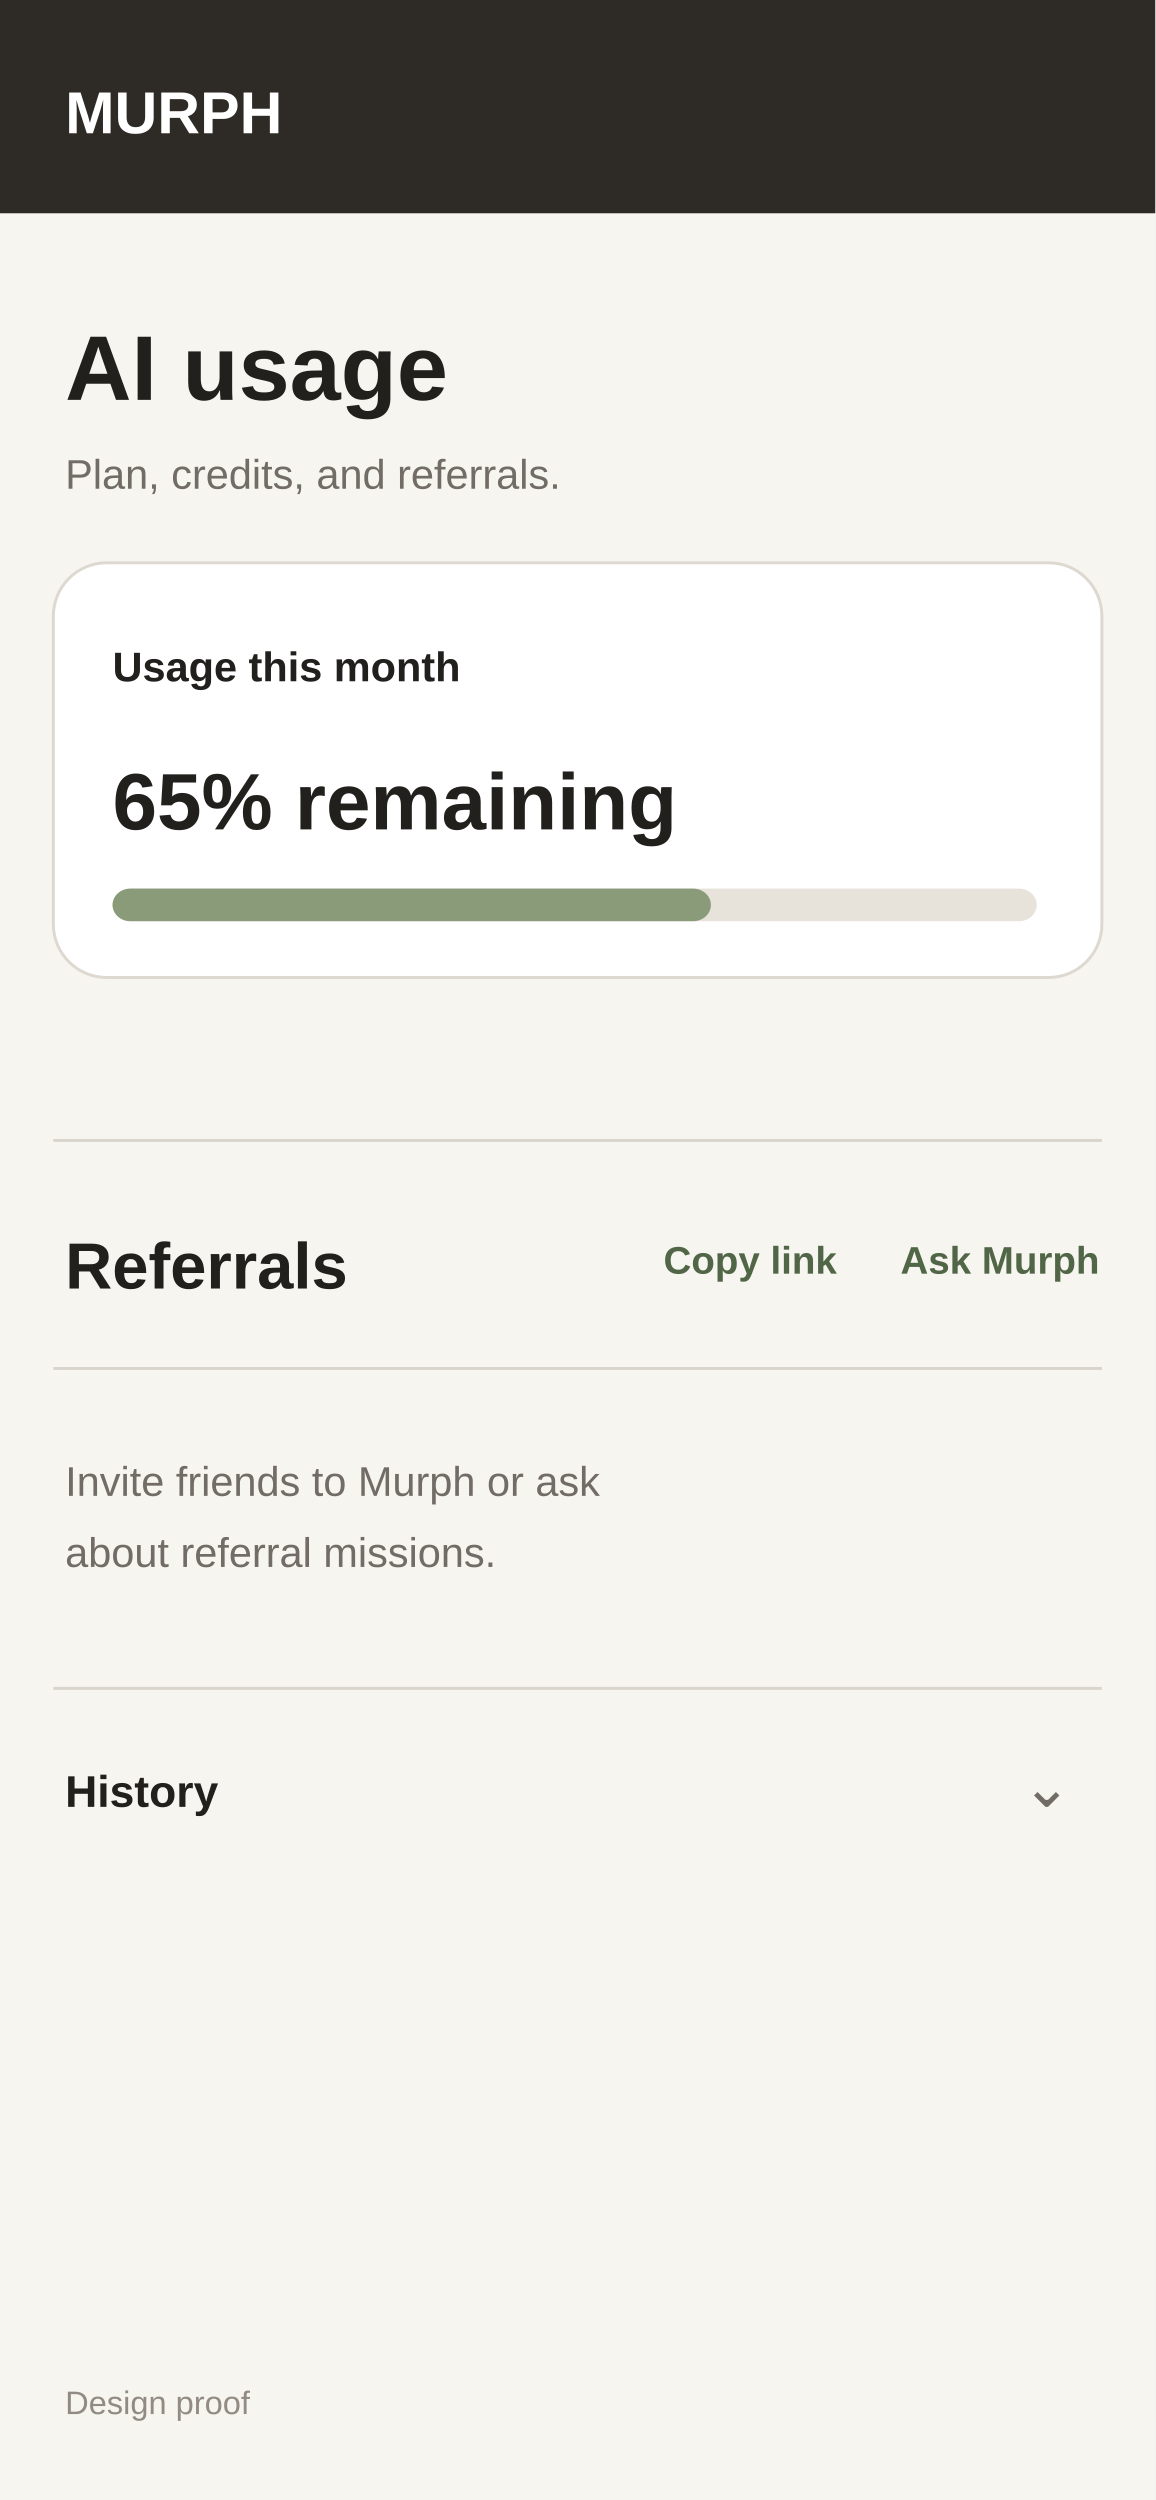
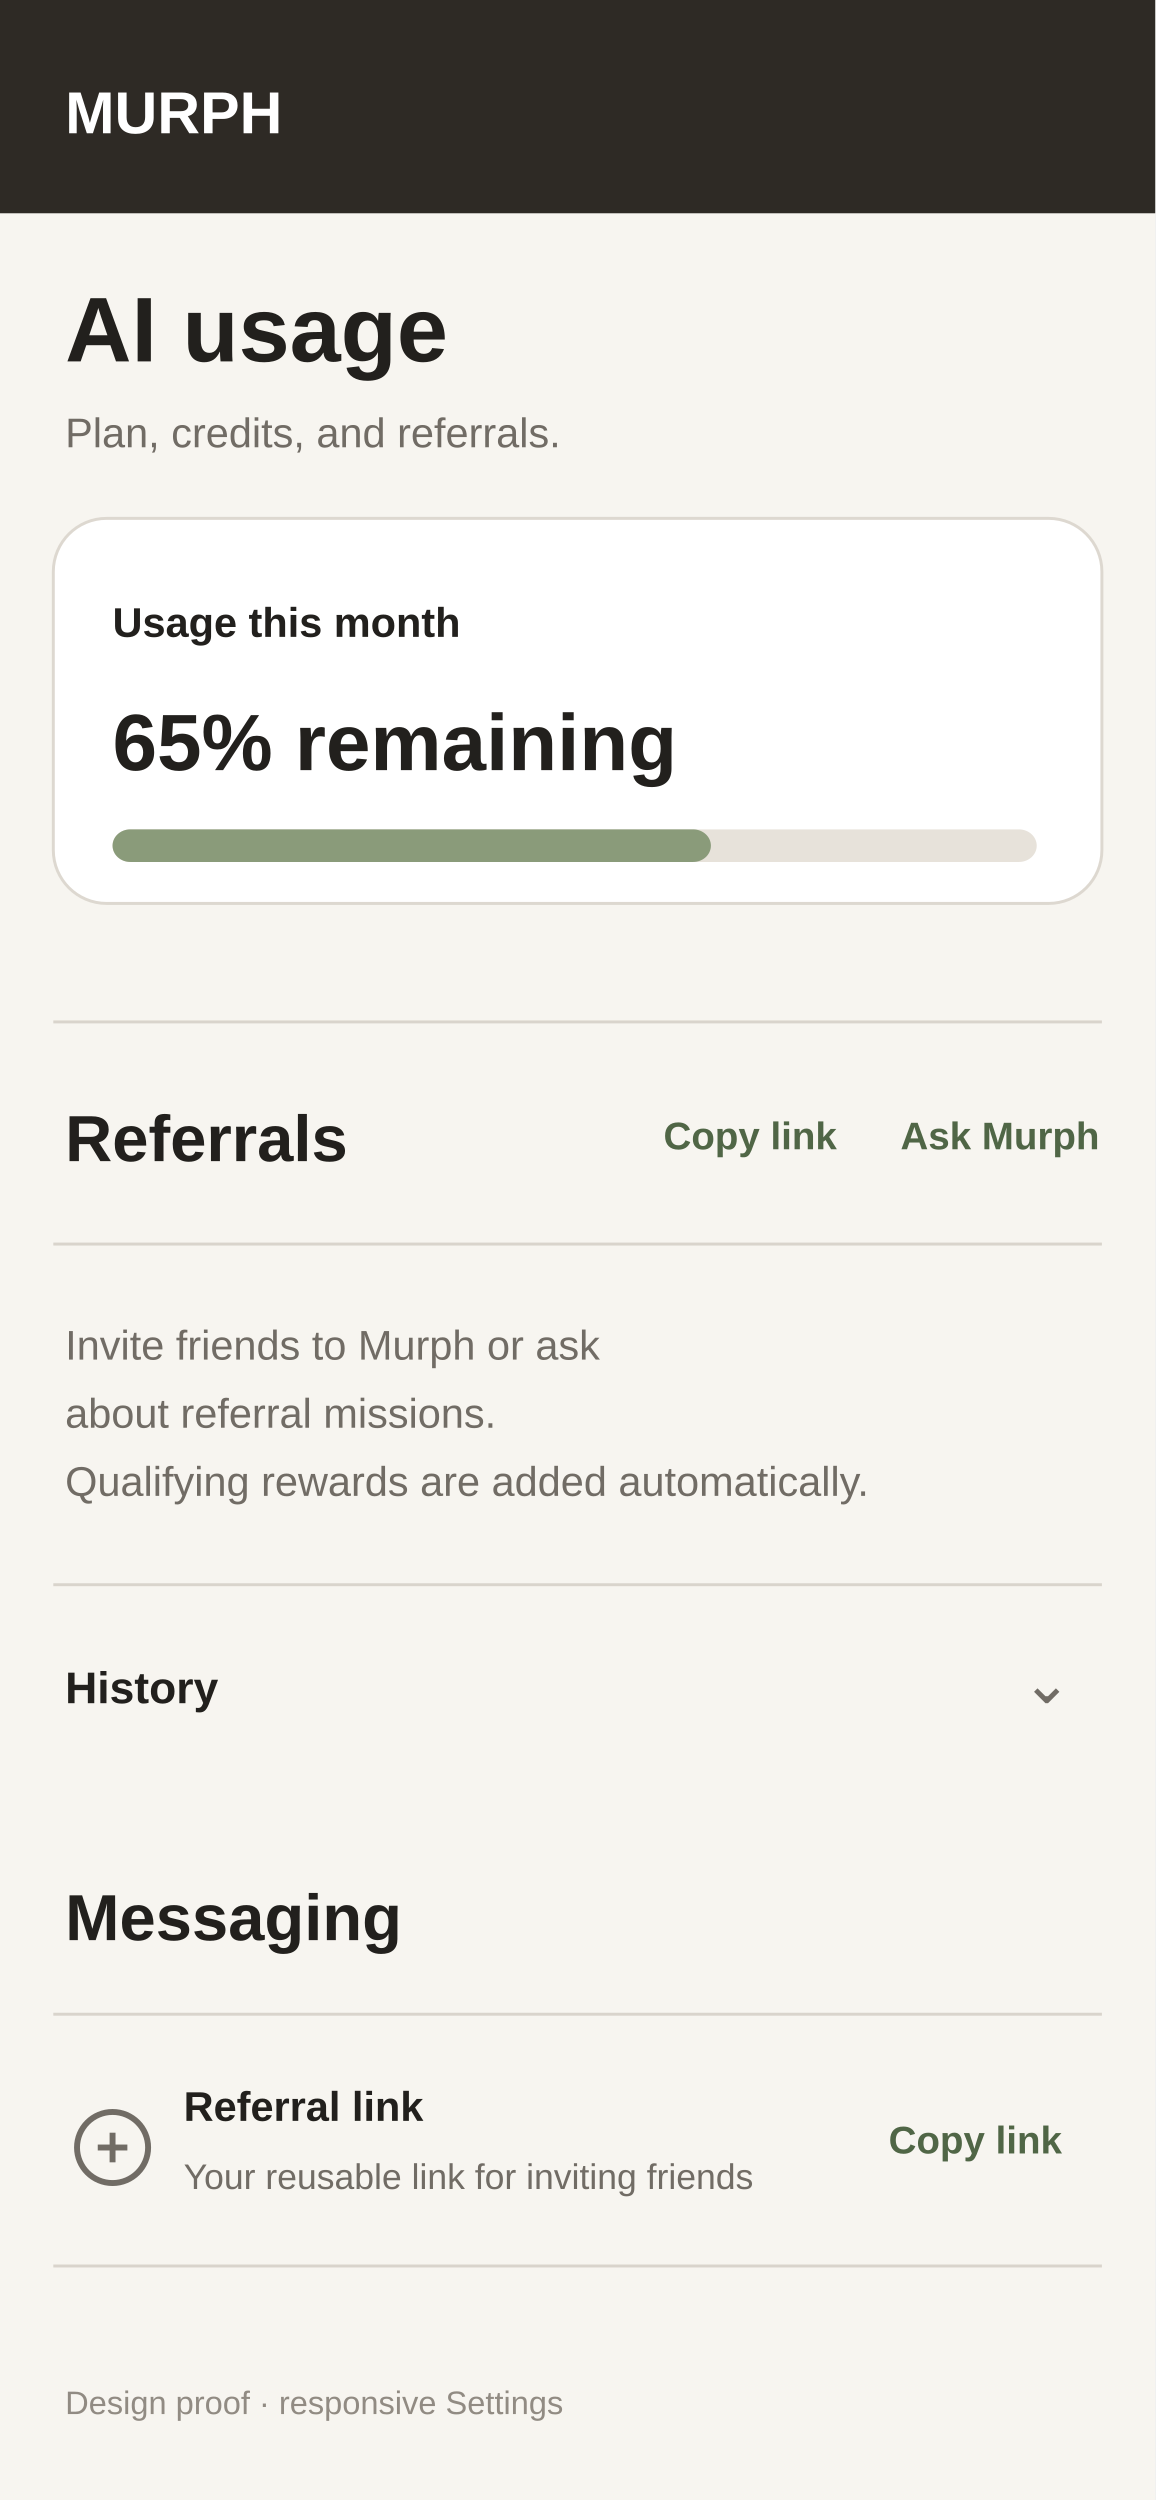
<svg xmlns="http://www.w3.org/2000/svg" width="390" height="844" viewBox="0 0 390 844">
  <rect width="390" height="844" fill="#F7F5F0" />
  <rect width="390" height="72" fill="#2E2A25" />
  <g font-family="Arial, sans-serif">
    <text x="22" y="45" font-size="20" font-weight="700" fill="#fff">MURPH</text>
-     <text x="22" y="135" font-size="31" font-weight="700" fill="#22201D">AI usage</text>
-     <text x="22" y="165" font-size="14" fill="#716C65">Plan, credits, and referrals.</text>
-     <rect x="18" y="190" width="354" height="140" rx="18" fill="#fff" stroke="#DDD8D0" />
-     <text x="38" y="230" font-size="14" font-weight="700" fill="#22201D">Usage this month</text>
-     <text x="38" y="280" font-size="27" font-weight="700" fill="#22201D">65% remaining</text>
-     <rect x="38" y="300" width="312" height="11" rx="6" fill="#E7E2DA" />
-     <rect x="38" y="300" width="202" height="11" rx="6" fill="#8A9B7A" />
-     <line x1="18" y1="385" x2="372" y2="385" stroke="#D9D4CC" />
-     <text x="22" y="435" font-size="22" font-weight="700" fill="#22201D">Referrals</text>
-     <text x="224" y="430" font-size="13" font-weight="700" fill="#506646">Copy link</text>
-     <text x="304" y="430" font-size="13" font-weight="700" fill="#506646">Ask Murph</text>
-     <line x1="18" y1="462" x2="372" y2="462" stroke="#D9D4CC" />
-     <text x="22" y="505" font-size="14" fill="#716C65">Invite friends to Murph or ask</text>
-     <text x="22" y="529" font-size="14" fill="#716C65">about referral missions.</text>
-     <line x1="18" y1="570" x2="372" y2="570" stroke="#D9D4CC" />
-     <text x="22" y="610" font-size="15" font-weight="700" fill="#22201D">History</text>
-     <text x="345" y="610" font-size="20" fill="#716C65">⌄</text>
-     <text x="22" y="815" font-size="11" fill="#918B83">Design proof</text>
+     <text x="22" y="122" font-size="31" font-weight="700" fill="#22201D">AI usage</text>
+     <text x="22" y="151" font-size="14" fill="#716C65">Plan, credits, and referrals.</text>
+     <rect x="18" y="175" width="354" height="130" rx="18" fill="#fff" stroke="#DDD8D0" />
+     <text x="38" y="215" font-size="14" font-weight="700" fill="#22201D">Usage this month</text>
+     <text x="38" y="260" font-size="27" font-weight="700" fill="#22201D">65% remaining</text>
+     <rect x="38" y="280" width="312" height="11" rx="6" fill="#E7E2DA" />
+     <rect x="38" y="280" width="202" height="11" rx="6" fill="#8A9B7A" />
+     <line x1="18" y1="345" x2="372" y2="345" stroke="#D9D4CC" />
+     <text x="22" y="392" font-size="22" font-weight="700" fill="#22201D">Referrals</text>
+     <text x="224" y="388" font-size="13" font-weight="700" fill="#506646">Copy link</text>
+     <text x="304" y="388" font-size="13" font-weight="700" fill="#506646">Ask Murph</text>
+     <line x1="18" y1="420" x2="372" y2="420" stroke="#D9D4CC" />
+     <text x="22" y="459" font-size="14" fill="#716C65">Invite friends to Murph or ask</text>
+     <text x="22" y="482" font-size="14" fill="#716C65">about referral missions.</text>
+     <text x="22" y="505" font-size="14" fill="#716C65">Qualifying rewards are added automatically.</text>
+     <line x1="18" y1="535" x2="372" y2="535" stroke="#D9D4CC" />
+     <text x="22" y="575" font-size="15" font-weight="700" fill="#22201D">History</text>
+     <text x="345" y="575" font-size="20" fill="#716C65">⌄</text>
+     <text x="22" y="655" font-size="22" font-weight="700" fill="#22201D">Messaging</text>
+     <line x1="18" y1="680" x2="372" y2="680" stroke="#D9D4CC" />
+     <circle cx="38" cy="725" r="12" fill="none" stroke="#716C65" stroke-width="2" />
+     <path d="M33 725h10M38 720v10" stroke="#716C65" stroke-width="2" />
+     <text x="62" y="716" font-size="14" font-weight="700" fill="#22201D">Referral link</text>
+     <text x="62" y="739" font-size="12" fill="#716C65">Your reusable link for inviting friends</text>
+     <text x="300" y="727" font-size="13" font-weight="700" fill="#506646">Copy link</text>
+     <line x1="18" y1="765" x2="372" y2="765" stroke="#D9D4CC" />
+     <text x="22" y="815" font-size="11" fill="#918B83">Design proof · responsive Settings</text>
  </g>
</svg>
